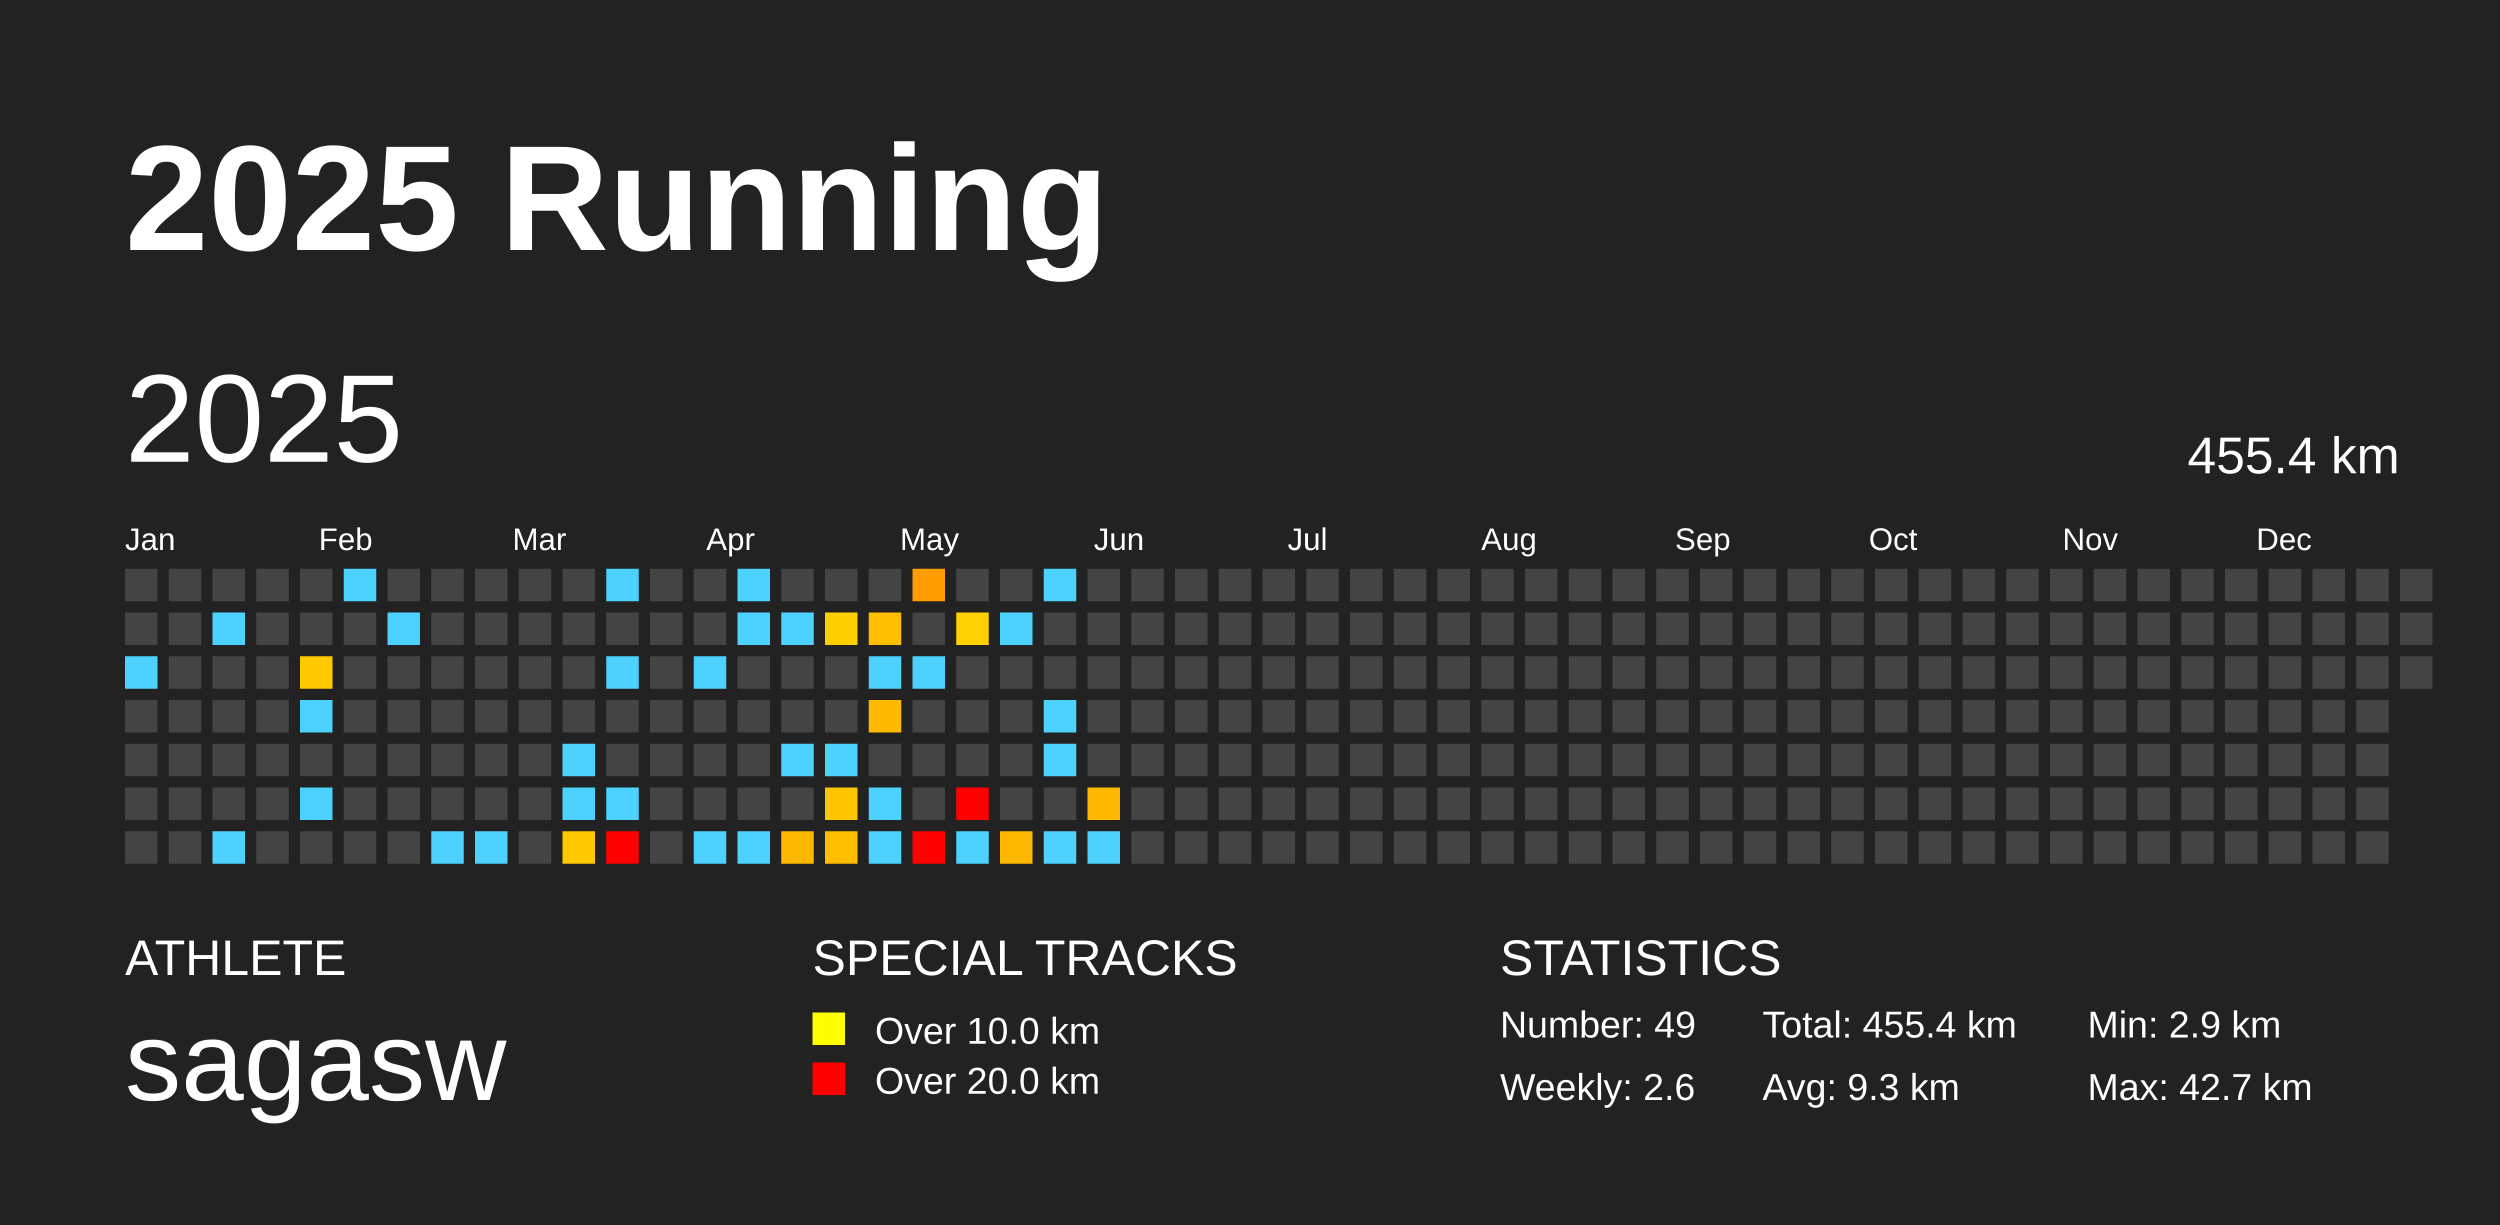
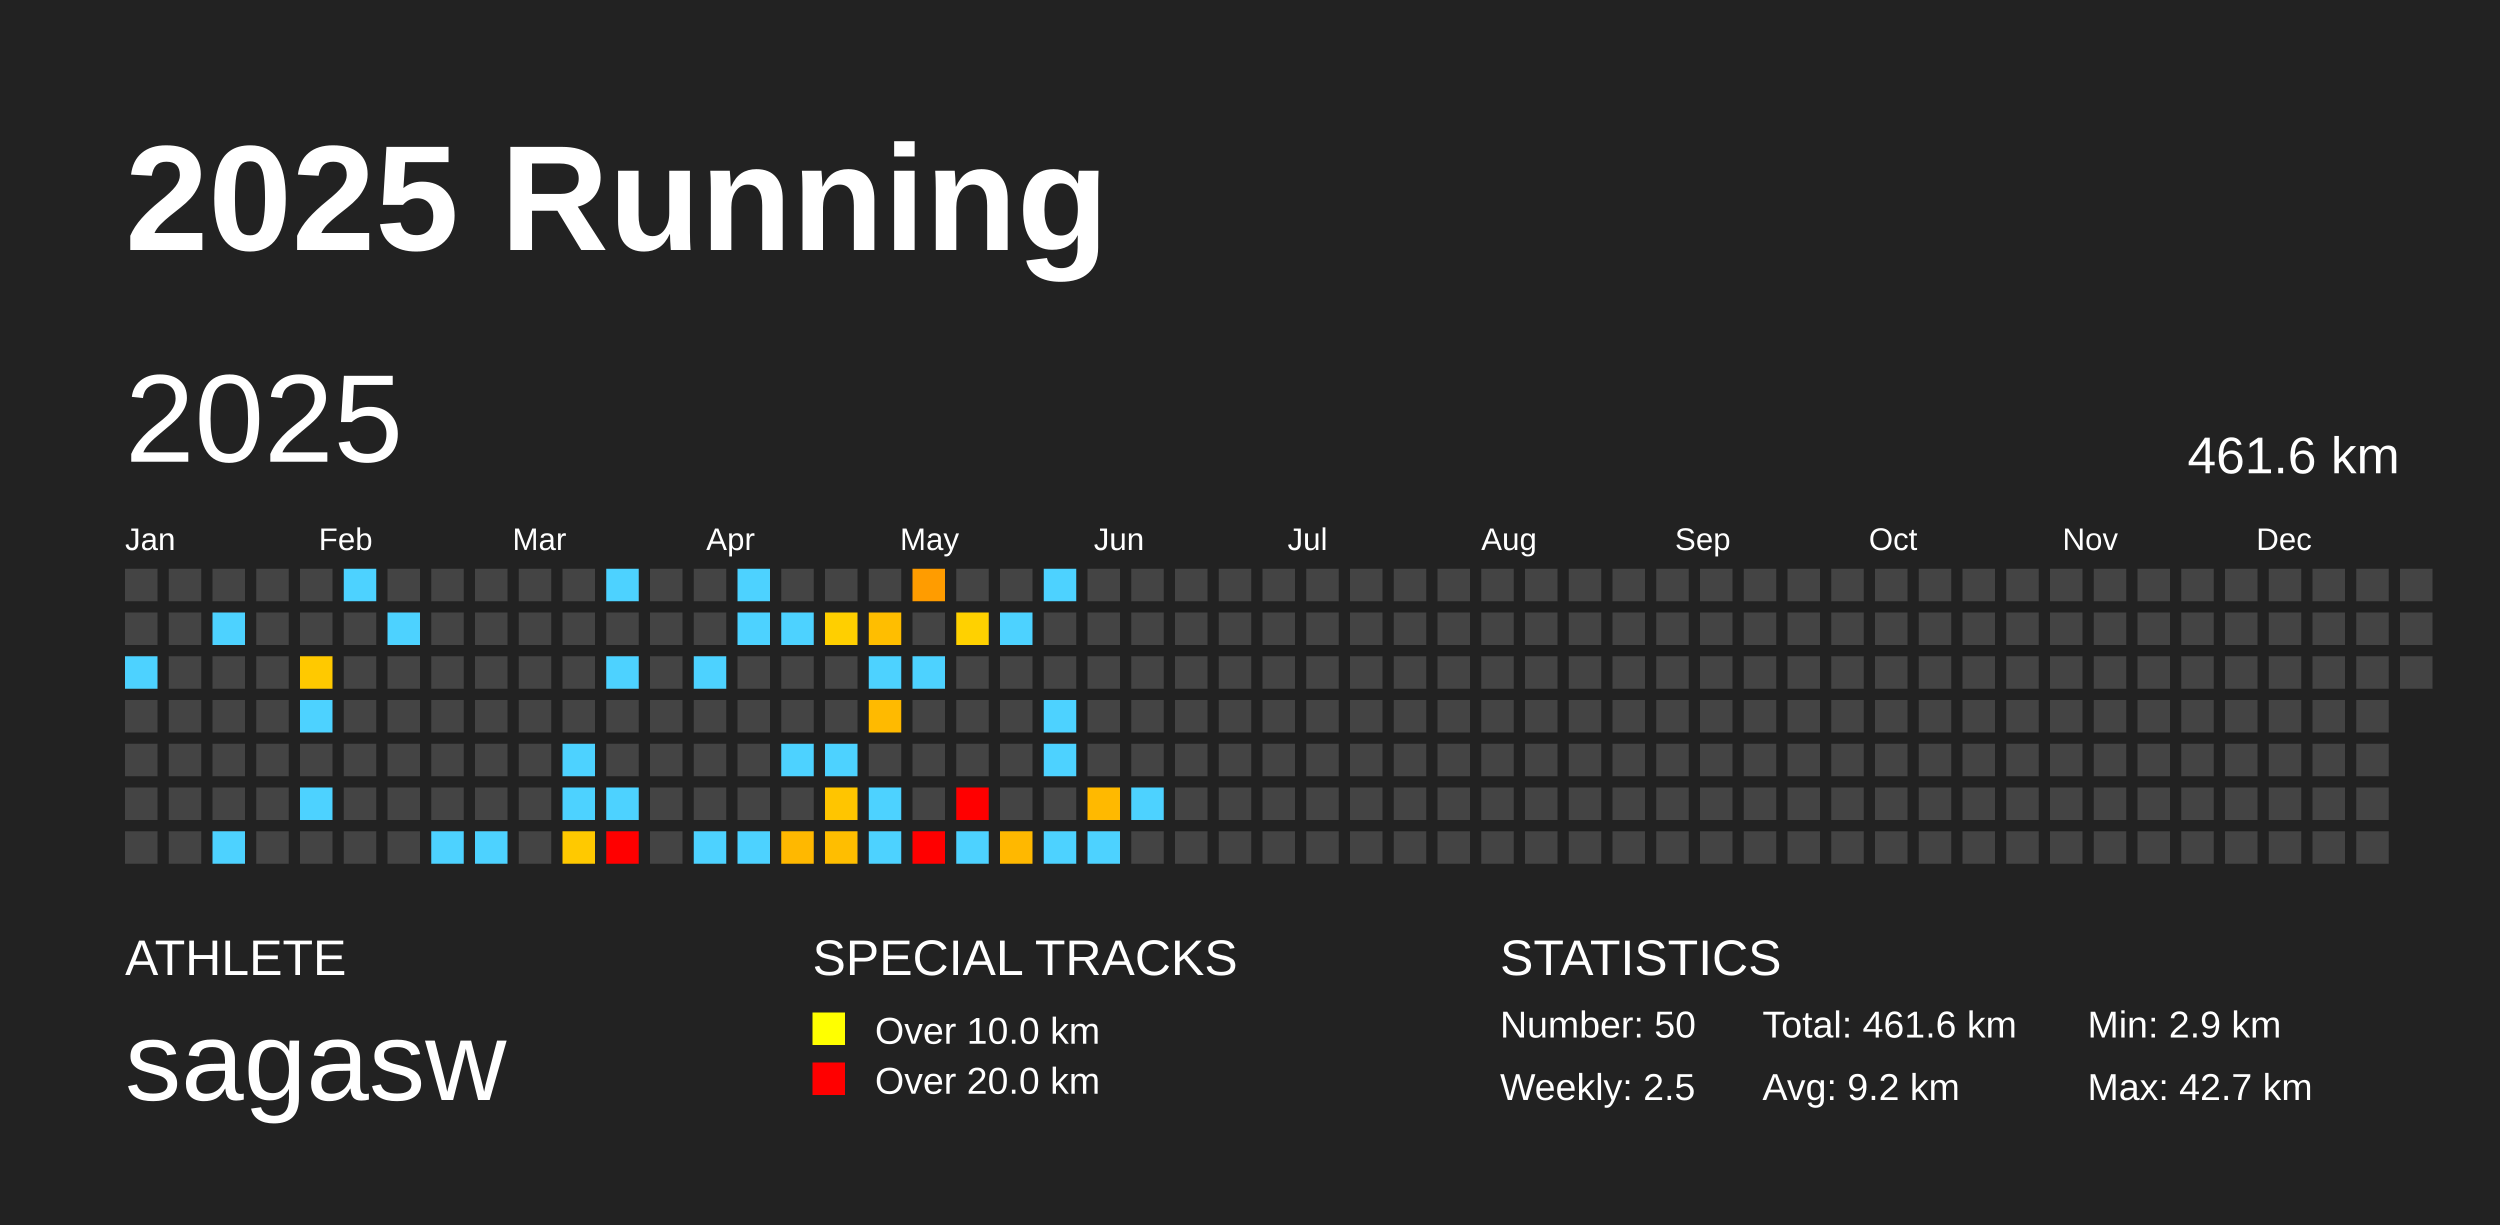
<svg xmlns="http://www.w3.org/2000/svg" baseProfile="full" height="98mm" version="1.1" viewBox="0,0,200,98" width="200mm">
  <defs />
  <rect fill="#222222" height="98" width="200" x="0" y="0" />
  <text fill="#FFFFFF" style="font-size:12px; font-family:Arial; font-weight:bold;" x="10" y="20">2025 Running</text>
  <text fill="#FFFFFF" style="font-size:4px; font-family:Arial" x="10" y="78">ATHLETE</text>
  <text fill="#FFFFFF" style="font-size:9px; font-family:Arial" x="10" y="88">sagasw</text>
  <text fill="#FFFFFF" style="font-size:4px; font-family:Arial" x="65" y="78">SPECIAL TRACKS</text>
  <rect fill="yellow" height="2.6" width="2.6" x="65" y="81" />
  <text fill="#FFFFFF" style="font-size:3px; font-family:Arial" x="70" y="83.5">Over 10.0 km</text>
  <rect fill="red" height="2.6" width="2.6" x="65" y="85" />
  <text fill="#FFFFFF" style="font-size:3px; font-family:Arial" x="70" y="87.5">Over 20.0 km</text>
  <text fill="#FFFFFF" style="font-size:4px; font-family:Arial" x="120" y="78">STATISTICS</text>
-   <text fill="#FFFFFF" style="font-size:3px; font-family:Arial" x="120" y="83">Number: 49</text>
-   <text fill="#FFFFFF" style="font-size:3px; font-family:Arial" x="120" y="88">Weekly: 2.6</text>
-   <text fill="#FFFFFF" style="font-size:3px; font-family:Arial" x="141" y="83">Total: 455.4 km</text>
-   <text fill="#FFFFFF" style="font-size:3px; font-family:Arial" x="141" y="88">Avg: 9.3 km</text>
+   <text fill="#FFFFFF" style="font-size:3px; font-family:Arial" x="120" y="83">Number: 50</text>
+   <text fill="#FFFFFF" style="font-size:3px; font-family:Arial" x="120" y="88">Weekly: 2.5</text>
+   <text fill="#FFFFFF" style="font-size:3px; font-family:Arial" x="141" y="83">Total: 461.6 km</text>
+   <text fill="#FFFFFF" style="font-size:3px; font-family:Arial" x="141" y="88">Avg: 9.2 km</text>
  <text fill="#FFFFFF" style="font-size:3px; font-family:Arial" x="167" y="83">Min: 2.9 km</text>
  <text fill="#FFFFFF" style="font-size:3px; font-family:Arial" x="167" y="88">Max: 42.7 km</text>
  <text dominant-baseline="hanging" fill="#FFFFFF" style="font-size:10.0px; font-family:Arial;" x="10" y="30">2025</text>
-   <text dominant-baseline="hanging" fill="#FFFFFF" style="font-size:4.125px; font-family:Arial;" x="175" y="35">455.4 km</text>
+   <text dominant-baseline="hanging" fill="#FFFFFF" style="font-size:4.125px; font-family:Arial;" x="175" y="35">461.6 km</text>
  <text fill="#FFFFFF" style="font-size:2.5px; font-family:Arial" x="10.0" y="44">Jan</text>
  <text fill="#FFFFFF" style="font-size:2.5px; font-family:Arial" x="25.5" y="44">Feb</text>
  <text fill="#FFFFFF" style="font-size:2.5px; font-family:Arial" x="41.0" y="44">Mar</text>
  <text fill="#FFFFFF" style="font-size:2.5px; font-family:Arial" x="56.5" y="44">Apr</text>
  <text fill="#FFFFFF" style="font-size:2.5px; font-family:Arial" x="72.0" y="44">May</text>
  <text fill="#FFFFFF" style="font-size:2.5px; font-family:Arial" x="87.5" y="44">Jun</text>
  <text fill="#FFFFFF" style="font-size:2.5px; font-family:Arial" x="103.0" y="44">Jul</text>
  <text fill="#FFFFFF" style="font-size:2.5px; font-family:Arial" x="118.5" y="44">Aug</text>
  <text fill="#FFFFFF" style="font-size:2.5px; font-family:Arial" x="134.0" y="44">Sep</text>
  <text fill="#FFFFFF" style="font-size:2.5px; font-family:Arial" x="149.5" y="44">Oct</text>
  <text fill="#FFFFFF" style="font-size:2.5px; font-family:Arial" x="165.0" y="44">Nov</text>
  <text fill="#FFFFFF" style="font-size:2.5px; font-family:Arial" x="180.5" y="44">Dec</text>
  <rect fill="#444444" height="2.6" width="2.6" x="10.0" y="45.5" />
  <rect fill="#444444" height="2.6" width="2.6" x="10.0" y="49.0" />
  <rect fill="#4dd2ff" height="2.6" width="2.6" x="10.0" y="52.5" />
  <rect fill="#444444" height="2.6" width="2.6" x="10.0" y="56.0" />
  <rect fill="#444444" height="2.6" width="2.6" x="10.0" y="59.5" />
  <rect fill="#444444" height="2.6" width="2.6" x="10.0" y="63.0" />
  <rect fill="#444444" height="2.6" width="2.6" x="10.0" y="66.5" />
  <rect fill="#444444" height="2.6" width="2.6" x="13.5" y="45.5" />
  <rect fill="#444444" height="2.6" width="2.6" x="13.5" y="49.0" />
  <rect fill="#444444" height="2.6" width="2.6" x="13.5" y="52.5" />
  <rect fill="#444444" height="2.6" width="2.6" x="13.5" y="56.0" />
  <rect fill="#444444" height="2.6" width="2.6" x="13.5" y="59.5" />
  <rect fill="#444444" height="2.6" width="2.6" x="13.5" y="63.0" />
  <rect fill="#444444" height="2.6" width="2.6" x="13.5" y="66.5" />
  <rect fill="#444444" height="2.6" width="2.6" x="17.0" y="45.5" />
  <rect fill="#4dd2ff" height="2.6" width="2.6" x="17.0" y="49.0" />
  <rect fill="#444444" height="2.6" width="2.6" x="17.0" y="52.5" />
  <rect fill="#444444" height="2.6" width="2.6" x="17.0" y="56.0" />
  <rect fill="#444444" height="2.6" width="2.6" x="17.0" y="59.5" />
  <rect fill="#444444" height="2.6" width="2.6" x="17.0" y="63.0" />
  <rect fill="#4dd2ff" height="2.6" width="2.6" x="17.0" y="66.5" />
  <rect fill="#444444" height="2.6" width="2.6" x="20.5" y="45.5" />
  <rect fill="#444444" height="2.6" width="2.6" x="20.5" y="49.0" />
  <rect fill="#444444" height="2.6" width="2.6" x="20.5" y="52.5" />
  <rect fill="#444444" height="2.6" width="2.6" x="20.5" y="56.0" />
  <rect fill="#444444" height="2.6" width="2.6" x="20.5" y="59.5" />
  <rect fill="#444444" height="2.6" width="2.6" x="20.5" y="63.0" />
  <rect fill="#444444" height="2.6" width="2.6" x="20.5" y="66.5" />
  <rect fill="#444444" height="2.6" width="2.6" x="24.0" y="45.5" />
  <rect fill="#444444" height="2.6" width="2.6" x="24.0" y="49.0" />
  <rect fill="#ffc900" height="2.6" width="2.6" x="24.0" y="52.5" />
  <rect fill="#4dd2ff" height="2.6" width="2.6" x="24.0" y="56.0" />
  <rect fill="#444444" height="2.6" width="2.6" x="24.0" y="59.5" />
  <rect fill="#4dd2ff" height="2.6" width="2.6" x="24.0" y="63.0" />
  <rect fill="#444444" height="2.6" width="2.6" x="24.0" y="66.5" />
  <rect fill="#4dd2ff" height="2.6" width="2.6" x="27.5" y="45.5" />
  <rect fill="#444444" height="2.6" width="2.6" x="27.5" y="49.0" />
  <rect fill="#444444" height="2.6" width="2.6" x="27.5" y="52.5" />
  <rect fill="#444444" height="2.6" width="2.6" x="27.5" y="56.0" />
  <rect fill="#444444" height="2.6" width="2.6" x="27.5" y="59.5" />
  <rect fill="#444444" height="2.6" width="2.6" x="27.5" y="63.0" />
  <rect fill="#444444" height="2.6" width="2.6" x="27.5" y="66.5" />
  <rect fill="#444444" height="2.6" width="2.6" x="31.0" y="45.5" />
  <rect fill="#4dd2ff" height="2.6" width="2.6" x="31.0" y="49.0" />
  <rect fill="#444444" height="2.6" width="2.6" x="31.0" y="52.5" />
  <rect fill="#444444" height="2.6" width="2.6" x="31.0" y="56.0" />
  <rect fill="#444444" height="2.6" width="2.6" x="31.0" y="59.5" />
  <rect fill="#444444" height="2.6" width="2.6" x="31.0" y="63.0" />
  <rect fill="#444444" height="2.6" width="2.6" x="31.0" y="66.5" />
  <rect fill="#444444" height="2.6" width="2.6" x="34.5" y="45.5" />
  <rect fill="#444444" height="2.6" width="2.6" x="34.5" y="49.0" />
  <rect fill="#444444" height="2.6" width="2.6" x="34.5" y="52.5" />
  <rect fill="#444444" height="2.6" width="2.6" x="34.5" y="56.0" />
  <rect fill="#444444" height="2.6" width="2.6" x="34.5" y="59.5" />
  <rect fill="#444444" height="2.6" width="2.6" x="34.5" y="63.0" />
  <rect fill="#4dd2ff" height="2.6" width="2.6" x="34.5" y="66.5" />
  <rect fill="#444444" height="2.6" width="2.6" x="38.0" y="45.5" />
  <rect fill="#444444" height="2.6" width="2.6" x="38.0" y="49.0" />
  <rect fill="#444444" height="2.6" width="2.6" x="38.0" y="52.5" />
  <rect fill="#444444" height="2.6" width="2.6" x="38.0" y="56.0" />
  <rect fill="#444444" height="2.6" width="2.6" x="38.0" y="59.5" />
  <rect fill="#444444" height="2.6" width="2.6" x="38.0" y="63.0" />
  <rect fill="#4dd2ff" height="2.6" width="2.6" x="38.0" y="66.5" />
  <rect fill="#444444" height="2.6" width="2.6" x="41.5" y="45.5" />
  <rect fill="#444444" height="2.6" width="2.6" x="41.5" y="49.0" />
  <rect fill="#444444" height="2.6" width="2.6" x="41.5" y="52.5" />
  <rect fill="#444444" height="2.6" width="2.6" x="41.5" y="56.0" />
  <rect fill="#444444" height="2.6" width="2.6" x="41.5" y="59.5" />
  <rect fill="#444444" height="2.6" width="2.6" x="41.5" y="63.0" />
  <rect fill="#444444" height="2.6" width="2.6" x="41.5" y="66.5" />
  <rect fill="#444444" height="2.6" width="2.6" x="45.0" y="45.5" />
  <rect fill="#444444" height="2.6" width="2.6" x="45.0" y="49.0" />
  <rect fill="#444444" height="2.6" width="2.6" x="45.0" y="52.5" />
  <rect fill="#444444" height="2.6" width="2.6" x="45.0" y="56.0" />
  <rect fill="#4dd2ff" height="2.6" width="2.6" x="45.0" y="59.5" />
  <rect fill="#4dd2ff" height="2.6" width="2.6" x="45.0" y="63.0" />
  <rect fill="#ffc900" height="2.6" width="2.6" x="45.0" y="66.5" />
  <rect fill="#4dd2ff" height="2.6" width="2.6" x="48.5" y="45.5" />
  <rect fill="#444444" height="2.6" width="2.6" x="48.5" y="49.0" />
  <rect fill="#4dd2ff" height="2.6" width="2.6" x="48.5" y="52.5" />
  <rect fill="#444444" height="2.6" width="2.6" x="48.5" y="56.0" />
  <rect fill="#444444" height="2.6" width="2.6" x="48.5" y="59.5" />
  <rect fill="#4dd2ff" height="2.6" width="2.6" x="48.5" y="63.0" />
  <rect fill="red" height="2.6" width="2.6" x="48.5" y="66.5" />
  <rect fill="#444444" height="2.6" width="2.6" x="52.0" y="45.5" />
  <rect fill="#444444" height="2.6" width="2.6" x="52.0" y="49.0" />
  <rect fill="#444444" height="2.6" width="2.6" x="52.0" y="52.5" />
  <rect fill="#444444" height="2.6" width="2.6" x="52.0" y="56.0" />
  <rect fill="#444444" height="2.6" width="2.6" x="52.0" y="59.5" />
  <rect fill="#444444" height="2.6" width="2.6" x="52.0" y="63.0" />
  <rect fill="#444444" height="2.6" width="2.6" x="52.0" y="66.5" />
  <rect fill="#444444" height="2.6" width="2.6" x="55.5" y="45.5" />
  <rect fill="#444444" height="2.6" width="2.6" x="55.5" y="49.0" />
  <rect fill="#4dd2ff" height="2.6" width="2.6" x="55.5" y="52.5" />
  <rect fill="#444444" height="2.6" width="2.6" x="55.5" y="56.0" />
  <rect fill="#444444" height="2.6" width="2.6" x="55.5" y="59.5" />
  <rect fill="#444444" height="2.6" width="2.6" x="55.5" y="63.0" />
  <rect fill="#4dd2ff" height="2.6" width="2.6" x="55.5" y="66.5" />
  <rect fill="#4dd2ff" height="2.6" width="2.6" x="59.0" y="45.5" />
  <rect fill="#4dd2ff" height="2.6" width="2.6" x="59.0" y="49.0" />
  <rect fill="#444444" height="2.6" width="2.6" x="59.0" y="52.5" />
  <rect fill="#444444" height="2.6" width="2.6" x="59.0" y="56.0" />
  <rect fill="#444444" height="2.6" width="2.6" x="59.0" y="59.5" />
  <rect fill="#444444" height="2.6" width="2.6" x="59.0" y="63.0" />
  <rect fill="#4dd2ff" height="2.6" width="2.6" x="59.0" y="66.5" />
  <rect fill="#444444" height="2.6" width="2.6" x="62.5" y="45.5" />
  <rect fill="#4dd2ff" height="2.6" width="2.6" x="62.5" y="49.0" />
  <rect fill="#444444" height="2.6" width="2.6" x="62.5" y="52.5" />
  <rect fill="#444444" height="2.6" width="2.6" x="62.5" y="56.0" />
  <rect fill="#4dd2ff" height="2.6" width="2.6" x="62.5" y="59.5" />
  <rect fill="#444444" height="2.6" width="2.6" x="62.5" y="63.0" />
  <rect fill="#ffb800" height="2.6" width="2.6" x="62.5" y="66.5" />
  <rect fill="#444444" height="2.6" width="2.6" x="66.0" y="45.5" />
  <rect fill="#ffcf00" height="2.6" width="2.6" x="66.0" y="49.0" />
  <rect fill="#444444" height="2.6" width="2.6" x="66.0" y="52.5" />
  <rect fill="#444444" height="2.6" width="2.6" x="66.0" y="56.0" />
  <rect fill="#4dd2ff" height="2.6" width="2.6" x="66.0" y="59.5" />
  <rect fill="#ffc500" height="2.6" width="2.6" x="66.0" y="63.0" />
  <rect fill="#ffbe00" height="2.6" width="2.6" x="66.0" y="66.5" />
  <rect fill="#444444" height="2.6" width="2.6" x="69.5" y="45.5" />
  <rect fill="#ffbe00" height="2.6" width="2.6" x="69.5" y="49.0" />
  <rect fill="#4dd2ff" height="2.6" width="2.6" x="69.5" y="52.5" />
  <rect fill="#ffba00" height="2.6" width="2.6" x="69.5" y="56.0" />
  <rect fill="#444444" height="2.6" width="2.6" x="69.5" y="59.5" />
  <rect fill="#4dd2ff" height="2.6" width="2.6" x="69.5" y="63.0" />
  <rect fill="#4dd2ff" height="2.6" width="2.6" x="69.5" y="66.5" />
  <rect fill="#ff9c00" height="2.6" width="2.6" x="73.0" y="45.5" />
  <rect fill="#444444" height="2.6" width="2.6" x="73.0" y="49.0" />
  <rect fill="#4dd2ff" height="2.6" width="2.6" x="73.0" y="52.5" />
  <rect fill="#444444" height="2.6" width="2.6" x="73.0" y="56.0" />
  <rect fill="#444444" height="2.6" width="2.6" x="73.0" y="59.5" />
  <rect fill="#444444" height="2.6" width="2.6" x="73.0" y="63.0" />
  <rect fill="red" height="2.6" width="2.6" x="73.0" y="66.5" />
  <rect fill="#444444" height="2.6" width="2.6" x="76.5" y="45.5" />
  <rect fill="#ffd100" height="2.6" width="2.6" x="76.5" y="49.0" />
  <rect fill="#444444" height="2.6" width="2.6" x="76.5" y="52.5" />
  <rect fill="#444444" height="2.6" width="2.6" x="76.5" y="56.0" />
  <rect fill="#444444" height="2.6" width="2.6" x="76.5" y="59.5" />
  <rect fill="red" height="2.6" width="2.6" x="76.5" y="63.0" />
  <rect fill="#4dd2ff" height="2.6" width="2.6" x="76.5" y="66.5" />
  <rect fill="#444444" height="2.6" width="2.6" x="80.0" y="45.5" />
  <rect fill="#4dd2ff" height="2.6" width="2.6" x="80.0" y="49.0" />
  <rect fill="#444444" height="2.6" width="2.6" x="80.0" y="52.5" />
  <rect fill="#444444" height="2.6" width="2.6" x="80.0" y="56.0" />
  <rect fill="#444444" height="2.6" width="2.6" x="80.0" y="59.5" />
  <rect fill="#444444" height="2.6" width="2.6" x="80.0" y="63.0" />
  <rect fill="#ffb800" height="2.6" width="2.6" x="80.0" y="66.5" />
  <rect fill="#4dd2ff" height="2.6" width="2.6" x="83.5" y="45.5" />
  <rect fill="#444444" height="2.6" width="2.6" x="83.5" y="49.0" />
  <rect fill="#444444" height="2.6" width="2.6" x="83.5" y="52.5" />
  <rect fill="#4dd2ff" height="2.6" width="2.6" x="83.5" y="56.0" />
  <rect fill="#4dd2ff" height="2.6" width="2.6" x="83.5" y="59.5" />
  <rect fill="#444444" height="2.6" width="2.6" x="83.5" y="63.0" />
  <rect fill="#4dd2ff" height="2.6" width="2.6" x="83.5" y="66.5" />
  <rect fill="#444444" height="2.6" width="2.6" x="87.0" y="45.5" />
  <rect fill="#444444" height="2.6" width="2.6" x="87.0" y="49.0" />
  <rect fill="#444444" height="2.6" width="2.6" x="87.0" y="52.5" />
  <rect fill="#444444" height="2.6" width="2.6" x="87.0" y="56.0" />
  <rect fill="#444444" height="2.6" width="2.6" x="87.0" y="59.5" />
  <rect fill="#ffb900" height="2.6" width="2.6" x="87.0" y="63.0" />
  <rect fill="#4dd2ff" height="2.6" width="2.6" x="87.0" y="66.5" />
  <rect fill="#444444" height="2.6" width="2.6" x="90.5" y="45.5" />
  <rect fill="#444444" height="2.6" width="2.6" x="90.5" y="49.0" />
  <rect fill="#444444" height="2.6" width="2.6" x="90.5" y="52.5" />
  <rect fill="#444444" height="2.6" width="2.6" x="90.5" y="56.0" />
  <rect fill="#444444" height="2.6" width="2.6" x="90.5" y="59.5" />
-   <rect fill="#444444" height="2.6" width="2.6" x="90.5" y="63.0" />
+   <rect fill="#4dd2ff" height="2.6" width="2.6" x="90.5" y="63.0" />
  <rect fill="#444444" height="2.6" width="2.6" x="90.5" y="66.5" />
  <rect fill="#444444" height="2.6" width="2.6" x="94.0" y="45.5" />
  <rect fill="#444444" height="2.6" width="2.6" x="94.0" y="49.0" />
  <rect fill="#444444" height="2.6" width="2.6" x="94.0" y="52.5" />
  <rect fill="#444444" height="2.6" width="2.6" x="94.0" y="56.0" />
  <rect fill="#444444" height="2.6" width="2.6" x="94.0" y="59.5" />
  <rect fill="#444444" height="2.6" width="2.6" x="94.0" y="63.0" />
  <rect fill="#444444" height="2.6" width="2.6" x="94.0" y="66.5" />
  <rect fill="#444444" height="2.6" width="2.6" x="97.5" y="45.5" />
  <rect fill="#444444" height="2.6" width="2.6" x="97.5" y="49.0" />
  <rect fill="#444444" height="2.6" width="2.6" x="97.5" y="52.5" />
  <rect fill="#444444" height="2.6" width="2.6" x="97.5" y="56.0" />
  <rect fill="#444444" height="2.6" width="2.6" x="97.5" y="59.5" />
  <rect fill="#444444" height="2.6" width="2.6" x="97.5" y="63.0" />
  <rect fill="#444444" height="2.6" width="2.6" x="97.5" y="66.5" />
  <rect fill="#444444" height="2.6" width="2.6" x="101.0" y="45.5" />
  <rect fill="#444444" height="2.6" width="2.6" x="101.0" y="49.0" />
  <rect fill="#444444" height="2.6" width="2.6" x="101.0" y="52.5" />
  <rect fill="#444444" height="2.6" width="2.6" x="101.0" y="56.0" />
  <rect fill="#444444" height="2.6" width="2.6" x="101.0" y="59.5" />
  <rect fill="#444444" height="2.6" width="2.6" x="101.0" y="63.0" />
  <rect fill="#444444" height="2.6" width="2.6" x="101.0" y="66.5" />
  <rect fill="#444444" height="2.6" width="2.6" x="104.5" y="45.5" />
  <rect fill="#444444" height="2.6" width="2.6" x="104.5" y="49.0" />
  <rect fill="#444444" height="2.6" width="2.6" x="104.5" y="52.5" />
  <rect fill="#444444" height="2.6" width="2.6" x="104.5" y="56.0" />
  <rect fill="#444444" height="2.6" width="2.6" x="104.5" y="59.5" />
  <rect fill="#444444" height="2.6" width="2.6" x="104.5" y="63.0" />
  <rect fill="#444444" height="2.6" width="2.6" x="104.5" y="66.5" />
  <rect fill="#444444" height="2.6" width="2.6" x="108.0" y="45.5" />
  <rect fill="#444444" height="2.6" width="2.6" x="108.0" y="49.0" />
  <rect fill="#444444" height="2.6" width="2.6" x="108.0" y="52.5" />
  <rect fill="#444444" height="2.6" width="2.6" x="108.0" y="56.0" />
  <rect fill="#444444" height="2.6" width="2.6" x="108.0" y="59.5" />
  <rect fill="#444444" height="2.6" width="2.6" x="108.0" y="63.0" />
  <rect fill="#444444" height="2.6" width="2.6" x="108.0" y="66.5" />
  <rect fill="#444444" height="2.6" width="2.6" x="111.5" y="45.5" />
  <rect fill="#444444" height="2.6" width="2.6" x="111.5" y="49.0" />
  <rect fill="#444444" height="2.6" width="2.6" x="111.5" y="52.5" />
  <rect fill="#444444" height="2.6" width="2.6" x="111.5" y="56.0" />
  <rect fill="#444444" height="2.6" width="2.6" x="111.5" y="59.5" />
  <rect fill="#444444" height="2.6" width="2.6" x="111.5" y="63.0" />
  <rect fill="#444444" height="2.6" width="2.6" x="111.5" y="66.5" />
  <rect fill="#444444" height="2.6" width="2.6" x="115.0" y="45.5" />
  <rect fill="#444444" height="2.6" width="2.6" x="115.0" y="49.0" />
  <rect fill="#444444" height="2.6" width="2.6" x="115.0" y="52.5" />
  <rect fill="#444444" height="2.6" width="2.6" x="115.0" y="56.0" />
  <rect fill="#444444" height="2.6" width="2.6" x="115.0" y="59.5" />
  <rect fill="#444444" height="2.6" width="2.6" x="115.0" y="63.0" />
  <rect fill="#444444" height="2.6" width="2.6" x="115.0" y="66.5" />
  <rect fill="#444444" height="2.6" width="2.6" x="118.5" y="45.5" />
  <rect fill="#444444" height="2.6" width="2.6" x="118.5" y="49.0" />
  <rect fill="#444444" height="2.6" width="2.6" x="118.5" y="52.5" />
  <rect fill="#444444" height="2.6" width="2.6" x="118.5" y="56.0" />
  <rect fill="#444444" height="2.6" width="2.6" x="118.5" y="59.5" />
  <rect fill="#444444" height="2.6" width="2.6" x="118.5" y="63.0" />
  <rect fill="#444444" height="2.6" width="2.6" x="118.5" y="66.5" />
  <rect fill="#444444" height="2.6" width="2.6" x="122.0" y="45.5" />
  <rect fill="#444444" height="2.6" width="2.6" x="122.0" y="49.0" />
  <rect fill="#444444" height="2.6" width="2.6" x="122.0" y="52.5" />
  <rect fill="#444444" height="2.6" width="2.6" x="122.0" y="56.0" />
  <rect fill="#444444" height="2.6" width="2.6" x="122.0" y="59.5" />
  <rect fill="#444444" height="2.6" width="2.6" x="122.0" y="63.0" />
  <rect fill="#444444" height="2.6" width="2.6" x="122.0" y="66.5" />
  <rect fill="#444444" height="2.6" width="2.6" x="125.5" y="45.5" />
  <rect fill="#444444" height="2.6" width="2.6" x="125.5" y="49.0" />
  <rect fill="#444444" height="2.6" width="2.6" x="125.5" y="52.5" />
  <rect fill="#444444" height="2.6" width="2.6" x="125.5" y="56.0" />
  <rect fill="#444444" height="2.6" width="2.6" x="125.5" y="59.5" />
  <rect fill="#444444" height="2.6" width="2.6" x="125.5" y="63.0" />
  <rect fill="#444444" height="2.6" width="2.6" x="125.5" y="66.5" />
  <rect fill="#444444" height="2.6" width="2.6" x="129.0" y="45.5" />
  <rect fill="#444444" height="2.6" width="2.6" x="129.0" y="49.0" />
  <rect fill="#444444" height="2.6" width="2.6" x="129.0" y="52.5" />
  <rect fill="#444444" height="2.6" width="2.6" x="129.0" y="56.0" />
  <rect fill="#444444" height="2.6" width="2.6" x="129.0" y="59.5" />
  <rect fill="#444444" height="2.6" width="2.6" x="129.0" y="63.0" />
  <rect fill="#444444" height="2.6" width="2.6" x="129.0" y="66.5" />
  <rect fill="#444444" height="2.6" width="2.6" x="132.5" y="45.5" />
  <rect fill="#444444" height="2.6" width="2.6" x="132.5" y="49.0" />
  <rect fill="#444444" height="2.6" width="2.6" x="132.5" y="52.5" />
  <rect fill="#444444" height="2.6" width="2.6" x="132.5" y="56.0" />
  <rect fill="#444444" height="2.6" width="2.6" x="132.5" y="59.5" />
  <rect fill="#444444" height="2.6" width="2.6" x="132.5" y="63.0" />
  <rect fill="#444444" height="2.6" width="2.6" x="132.5" y="66.5" />
  <rect fill="#444444" height="2.6" width="2.6" x="136.0" y="45.5" />
  <rect fill="#444444" height="2.6" width="2.6" x="136.0" y="49.0" />
  <rect fill="#444444" height="2.6" width="2.6" x="136.0" y="52.5" />
  <rect fill="#444444" height="2.6" width="2.6" x="136.0" y="56.0" />
  <rect fill="#444444" height="2.6" width="2.6" x="136.0" y="59.5" />
  <rect fill="#444444" height="2.6" width="2.6" x="136.0" y="63.0" />
  <rect fill="#444444" height="2.6" width="2.6" x="136.0" y="66.5" />
  <rect fill="#444444" height="2.6" width="2.6" x="139.5" y="45.5" />
  <rect fill="#444444" height="2.6" width="2.6" x="139.5" y="49.0" />
  <rect fill="#444444" height="2.6" width="2.6" x="139.5" y="52.5" />
  <rect fill="#444444" height="2.6" width="2.6" x="139.5" y="56.0" />
  <rect fill="#444444" height="2.6" width="2.6" x="139.5" y="59.5" />
  <rect fill="#444444" height="2.6" width="2.6" x="139.5" y="63.0" />
  <rect fill="#444444" height="2.6" width="2.6" x="139.5" y="66.5" />
  <rect fill="#444444" height="2.6" width="2.6" x="143.0" y="45.5" />
  <rect fill="#444444" height="2.6" width="2.6" x="143.0" y="49.0" />
  <rect fill="#444444" height="2.6" width="2.6" x="143.0" y="52.5" />
  <rect fill="#444444" height="2.6" width="2.6" x="143.0" y="56.0" />
  <rect fill="#444444" height="2.6" width="2.6" x="143.0" y="59.5" />
  <rect fill="#444444" height="2.6" width="2.6" x="143.0" y="63.0" />
  <rect fill="#444444" height="2.6" width="2.6" x="143.0" y="66.5" />
  <rect fill="#444444" height="2.6" width="2.6" x="146.5" y="45.5" />
  <rect fill="#444444" height="2.6" width="2.6" x="146.5" y="49.0" />
  <rect fill="#444444" height="2.6" width="2.6" x="146.5" y="52.5" />
  <rect fill="#444444" height="2.6" width="2.6" x="146.5" y="56.0" />
  <rect fill="#444444" height="2.6" width="2.6" x="146.5" y="59.5" />
  <rect fill="#444444" height="2.6" width="2.6" x="146.5" y="63.0" />
  <rect fill="#444444" height="2.6" width="2.6" x="146.5" y="66.5" />
  <rect fill="#444444" height="2.6" width="2.6" x="150.0" y="45.5" />
  <rect fill="#444444" height="2.6" width="2.6" x="150.0" y="49.0" />
  <rect fill="#444444" height="2.6" width="2.6" x="150.0" y="52.5" />
  <rect fill="#444444" height="2.6" width="2.6" x="150.0" y="56.0" />
  <rect fill="#444444" height="2.6" width="2.6" x="150.0" y="59.5" />
  <rect fill="#444444" height="2.6" width="2.6" x="150.0" y="63.0" />
  <rect fill="#444444" height="2.6" width="2.6" x="150.0" y="66.5" />
  <rect fill="#444444" height="2.6" width="2.6" x="153.5" y="45.5" />
  <rect fill="#444444" height="2.6" width="2.6" x="153.5" y="49.0" />
  <rect fill="#444444" height="2.6" width="2.6" x="153.5" y="52.5" />
  <rect fill="#444444" height="2.6" width="2.6" x="153.5" y="56.0" />
  <rect fill="#444444" height="2.6" width="2.6" x="153.5" y="59.5" />
  <rect fill="#444444" height="2.6" width="2.6" x="153.5" y="63.0" />
  <rect fill="#444444" height="2.6" width="2.6" x="153.5" y="66.5" />
  <rect fill="#444444" height="2.6" width="2.6" x="157.0" y="45.5" />
  <rect fill="#444444" height="2.6" width="2.6" x="157.0" y="49.0" />
  <rect fill="#444444" height="2.6" width="2.6" x="157.0" y="52.5" />
  <rect fill="#444444" height="2.6" width="2.6" x="157.0" y="56.0" />
  <rect fill="#444444" height="2.6" width="2.6" x="157.0" y="59.5" />
  <rect fill="#444444" height="2.6" width="2.6" x="157.0" y="63.0" />
  <rect fill="#444444" height="2.6" width="2.6" x="157.0" y="66.5" />
  <rect fill="#444444" height="2.6" width="2.6" x="160.5" y="45.5" />
  <rect fill="#444444" height="2.6" width="2.6" x="160.5" y="49.0" />
  <rect fill="#444444" height="2.6" width="2.6" x="160.5" y="52.5" />
  <rect fill="#444444" height="2.6" width="2.6" x="160.5" y="56.0" />
  <rect fill="#444444" height="2.6" width="2.6" x="160.5" y="59.5" />
  <rect fill="#444444" height="2.6" width="2.6" x="160.5" y="63.0" />
  <rect fill="#444444" height="2.6" width="2.6" x="160.5" y="66.5" />
  <rect fill="#444444" height="2.6" width="2.6" x="164.0" y="45.5" />
  <rect fill="#444444" height="2.6" width="2.6" x="164.0" y="49.0" />
  <rect fill="#444444" height="2.6" width="2.6" x="164.0" y="52.5" />
  <rect fill="#444444" height="2.6" width="2.6" x="164.0" y="56.0" />
  <rect fill="#444444" height="2.6" width="2.6" x="164.0" y="59.5" />
  <rect fill="#444444" height="2.6" width="2.6" x="164.0" y="63.0" />
  <rect fill="#444444" height="2.6" width="2.6" x="164.0" y="66.5" />
  <rect fill="#444444" height="2.6" width="2.6" x="167.5" y="45.5" />
  <rect fill="#444444" height="2.6" width="2.6" x="167.5" y="49.0" />
  <rect fill="#444444" height="2.6" width="2.6" x="167.5" y="52.5" />
  <rect fill="#444444" height="2.6" width="2.6" x="167.5" y="56.0" />
  <rect fill="#444444" height="2.6" width="2.6" x="167.5" y="59.5" />
  <rect fill="#444444" height="2.6" width="2.6" x="167.5" y="63.0" />
  <rect fill="#444444" height="2.6" width="2.6" x="167.5" y="66.5" />
  <rect fill="#444444" height="2.6" width="2.6" x="171.0" y="45.5" />
  <rect fill="#444444" height="2.6" width="2.6" x="171.0" y="49.0" />
  <rect fill="#444444" height="2.6" width="2.6" x="171.0" y="52.5" />
  <rect fill="#444444" height="2.6" width="2.6" x="171.0" y="56.0" />
  <rect fill="#444444" height="2.6" width="2.6" x="171.0" y="59.5" />
  <rect fill="#444444" height="2.6" width="2.6" x="171.0" y="63.0" />
  <rect fill="#444444" height="2.6" width="2.6" x="171.0" y="66.5" />
  <rect fill="#444444" height="2.6" width="2.6" x="174.5" y="45.5" />
  <rect fill="#444444" height="2.6" width="2.6" x="174.5" y="49.0" />
  <rect fill="#444444" height="2.6" width="2.6" x="174.5" y="52.5" />
  <rect fill="#444444" height="2.6" width="2.6" x="174.5" y="56.0" />
  <rect fill="#444444" height="2.6" width="2.6" x="174.5" y="59.5" />
  <rect fill="#444444" height="2.6" width="2.6" x="174.5" y="63.0" />
  <rect fill="#444444" height="2.6" width="2.6" x="174.5" y="66.5" />
  <rect fill="#444444" height="2.6" width="2.6" x="178.0" y="45.5" />
  <rect fill="#444444" height="2.6" width="2.6" x="178.0" y="49.0" />
  <rect fill="#444444" height="2.6" width="2.6" x="178.0" y="52.5" />
  <rect fill="#444444" height="2.6" width="2.6" x="178.0" y="56.0" />
  <rect fill="#444444" height="2.6" width="2.6" x="178.0" y="59.5" />
  <rect fill="#444444" height="2.6" width="2.6" x="178.0" y="63.0" />
  <rect fill="#444444" height="2.6" width="2.6" x="178.0" y="66.5" />
  <rect fill="#444444" height="2.6" width="2.6" x="181.5" y="45.5" />
  <rect fill="#444444" height="2.6" width="2.6" x="181.5" y="49.0" />
  <rect fill="#444444" height="2.6" width="2.6" x="181.5" y="52.5" />
  <rect fill="#444444" height="2.6" width="2.6" x="181.5" y="56.0" />
  <rect fill="#444444" height="2.6" width="2.6" x="181.5" y="59.5" />
  <rect fill="#444444" height="2.6" width="2.6" x="181.5" y="63.0" />
  <rect fill="#444444" height="2.6" width="2.6" x="181.5" y="66.5" />
  <rect fill="#444444" height="2.6" width="2.6" x="185.0" y="45.5" />
  <rect fill="#444444" height="2.6" width="2.6" x="185.0" y="49.0" />
  <rect fill="#444444" height="2.6" width="2.6" x="185.0" y="52.5" />
  <rect fill="#444444" height="2.6" width="2.6" x="185.0" y="56.0" />
  <rect fill="#444444" height="2.6" width="2.6" x="185.0" y="59.5" />
  <rect fill="#444444" height="2.6" width="2.6" x="185.0" y="63.0" />
  <rect fill="#444444" height="2.6" width="2.6" x="185.0" y="66.5" />
  <rect fill="#444444" height="2.6" width="2.6" x="188.5" y="45.5" />
  <rect fill="#444444" height="2.6" width="2.6" x="188.5" y="49.0" />
  <rect fill="#444444" height="2.6" width="2.6" x="188.5" y="52.5" />
  <rect fill="#444444" height="2.6" width="2.6" x="188.5" y="56.0" />
  <rect fill="#444444" height="2.6" width="2.6" x="188.5" y="59.5" />
  <rect fill="#444444" height="2.6" width="2.6" x="188.5" y="63.0" />
  <rect fill="#444444" height="2.6" width="2.6" x="188.5" y="66.5" />
  <rect fill="#444444" height="2.6" width="2.6" x="192.0" y="45.5" />
  <rect fill="#444444" height="2.6" width="2.6" x="192.0" y="49.0" />
  <rect fill="#444444" height="2.6" width="2.6" x="192.0" y="52.5" />
</svg>
